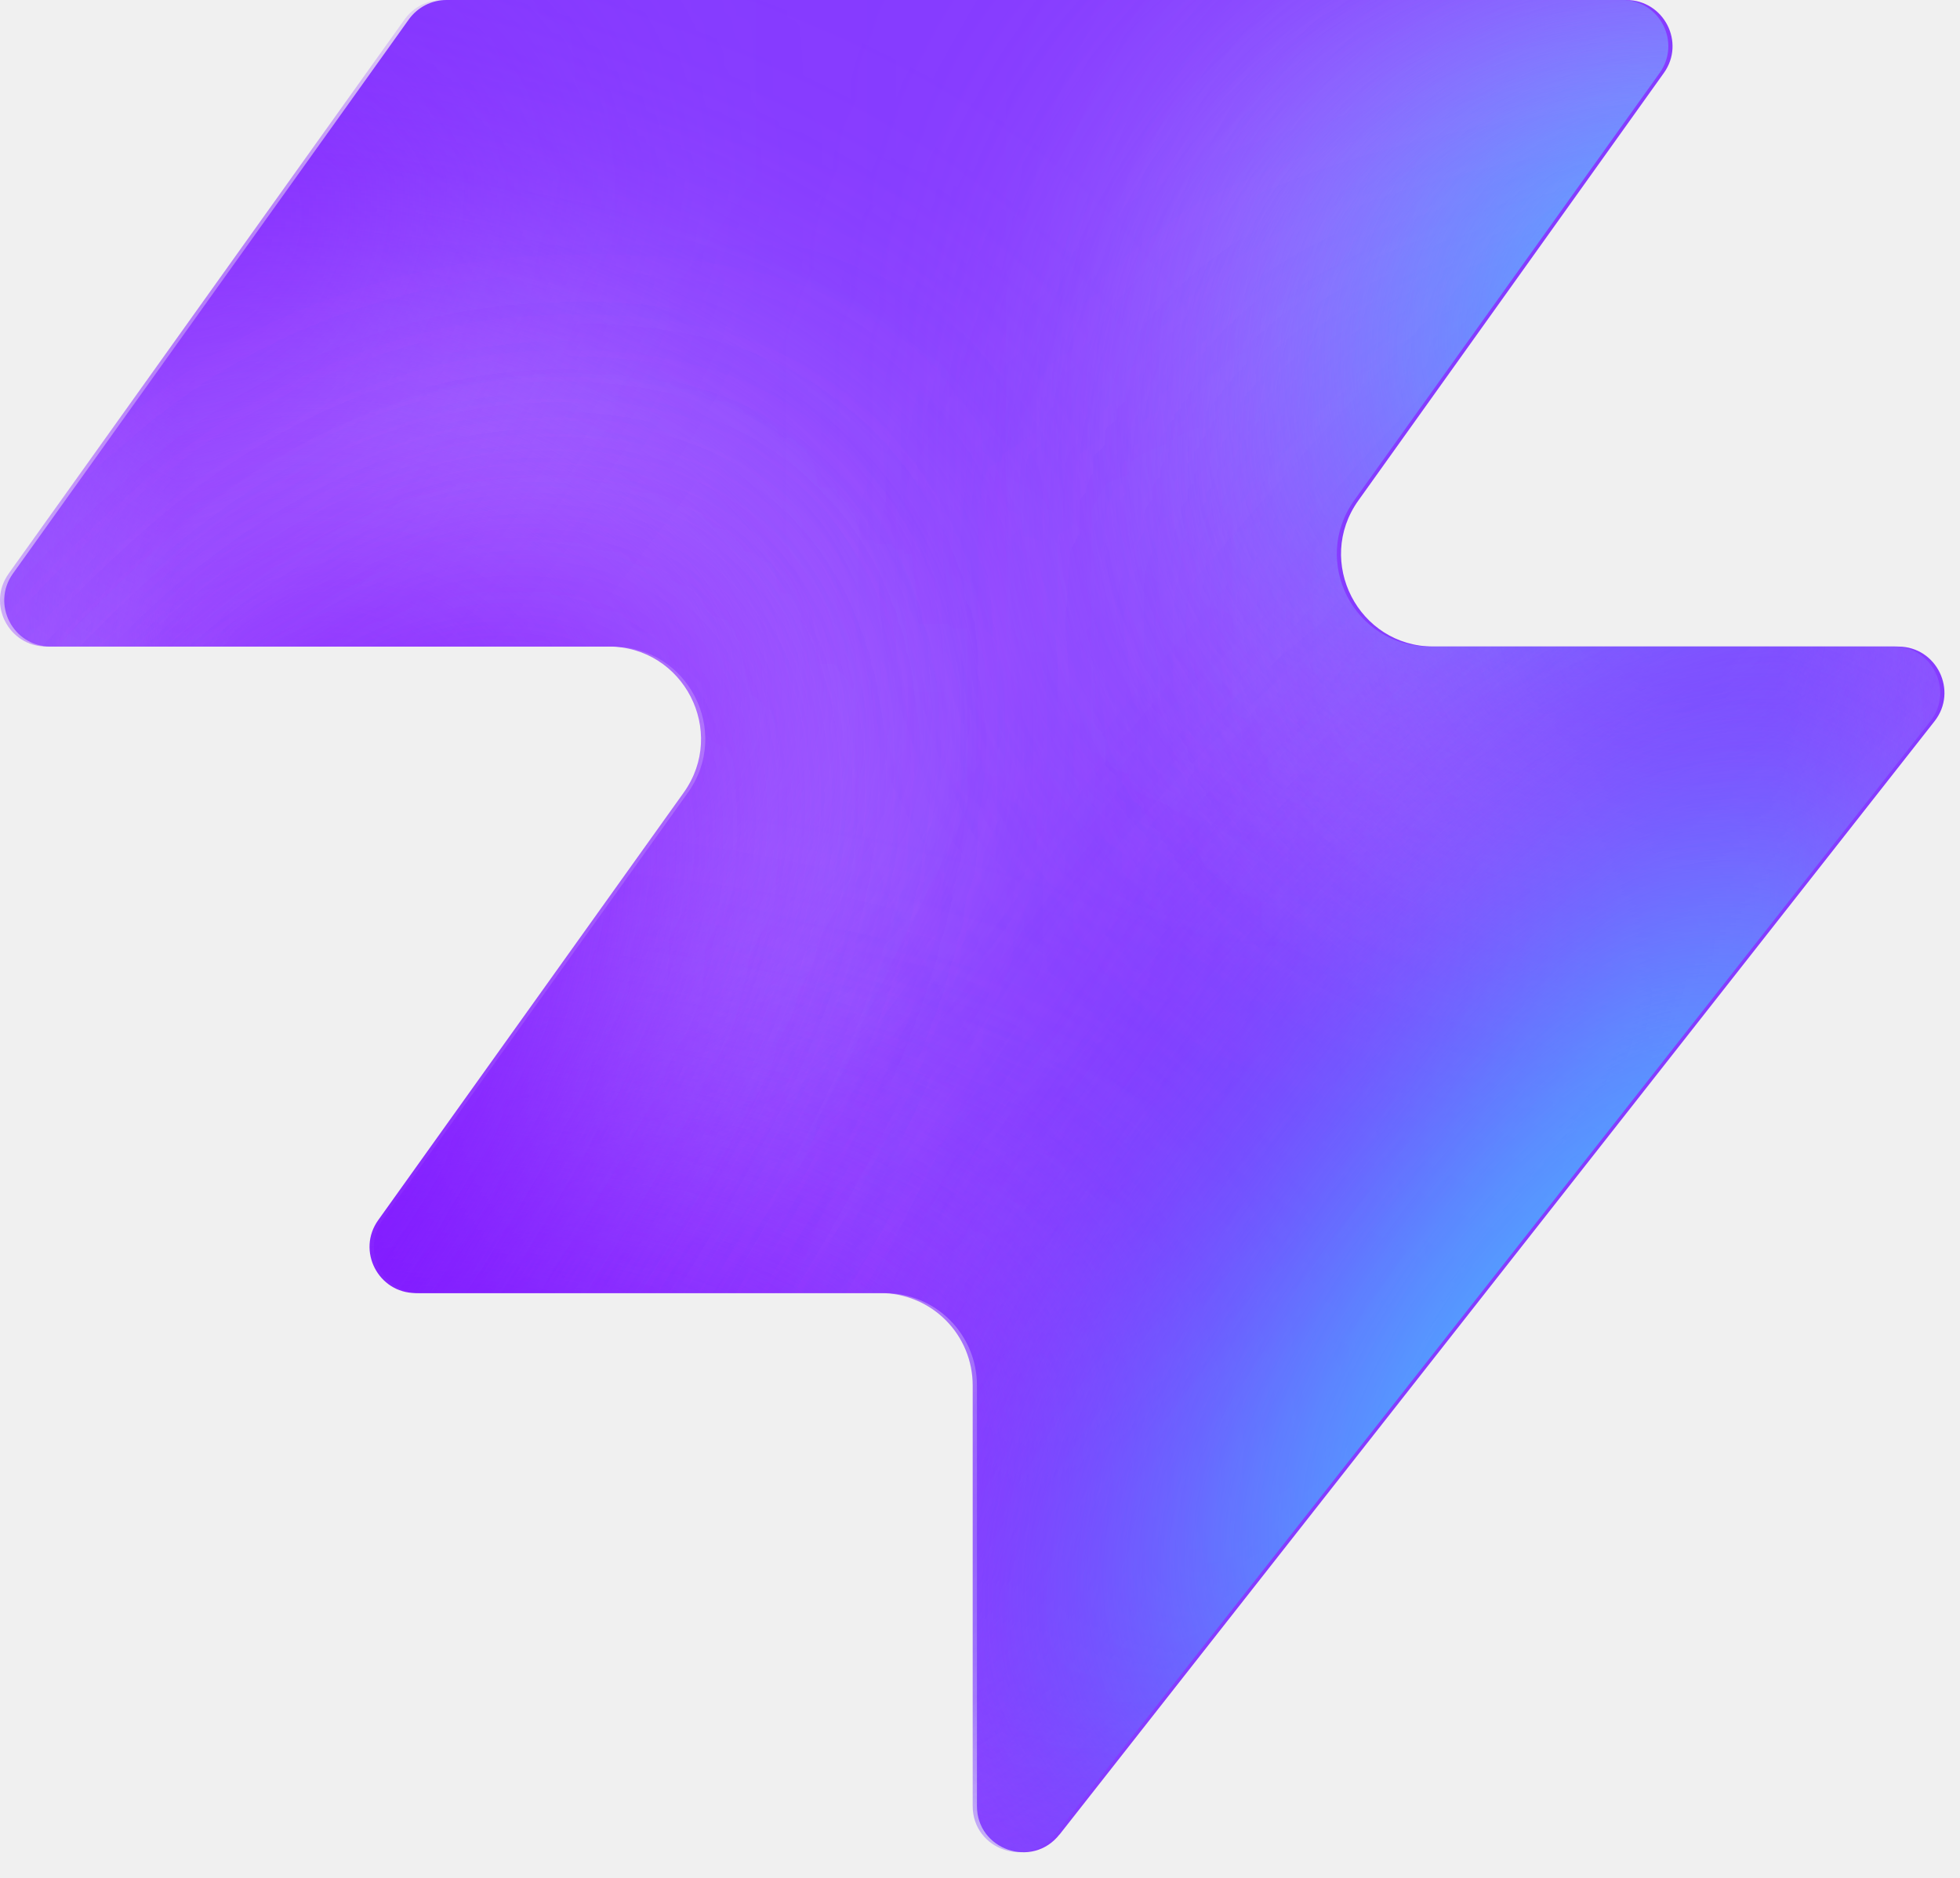
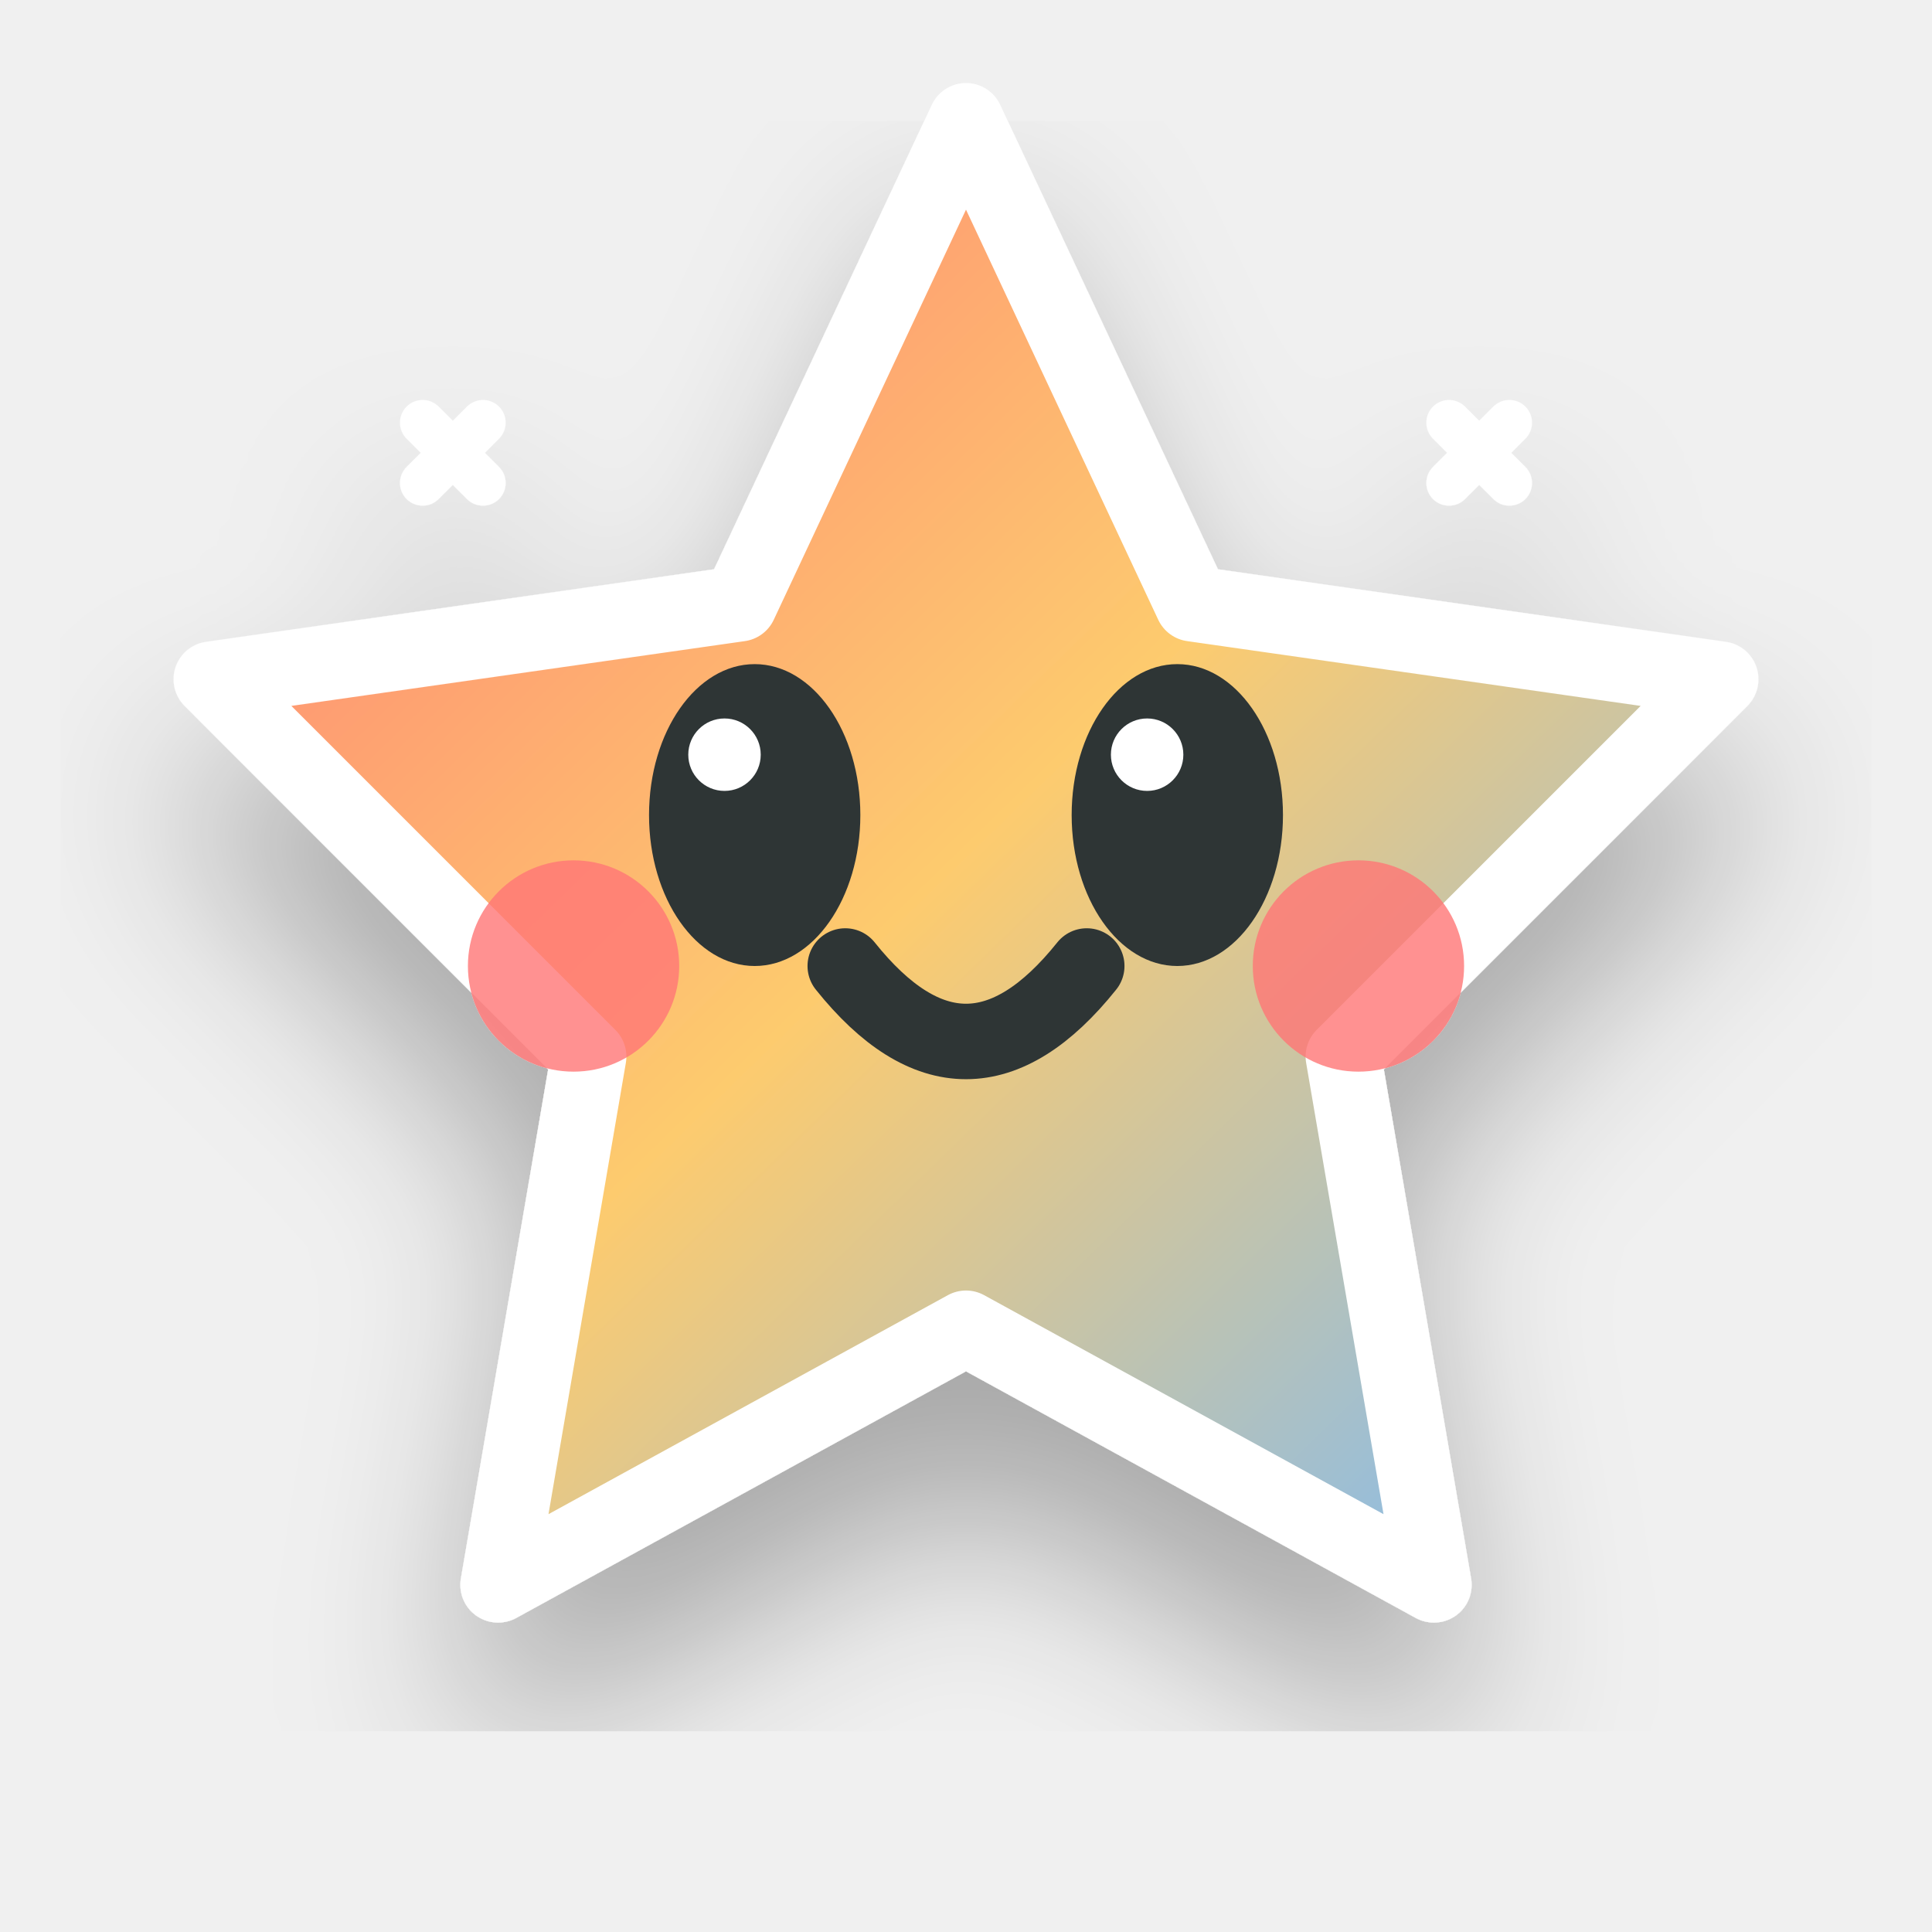
- <svg xmlns="http://www.w3.org/2000/svg" width="48" height="46" fill="none" viewBox="0 0 48 46">
-   <path fill="#863bff" d="M25.946 44.938c-.664.845-2.021.375-2.021-.698V33.937a2.26 2.26 0 0 0-2.262-2.262H10.287c-.92 0-1.456-1.04-.92-1.788l7.48-10.471c1.07-1.497 0-3.578-1.842-3.578H1.237c-.92 0-1.456-1.04-.92-1.788L10.013.474c.214-.297.556-.474.92-.474h28.894c.92 0 1.456 1.04.92 1.788l-7.48 10.471c-1.07 1.498 0 3.579 1.842 3.579h11.377c.943 0 1.473 1.088.89 1.83L25.947 44.94z" style="fill:#863bff;fill:color(display-p3 .525 .23 1);fill-opacity:1" />
-   <mask id="a" width="48" height="46" x="0" y="0" maskUnits="userSpaceOnUse" style="mask-type:alpha">
-     <path fill="#000" d="M25.842 44.938c-.664.844-2.021.375-2.021-.698V33.937a2.26 2.26 0 0 0-2.262-2.262H10.183c-.92 0-1.456-1.04-.92-1.788l7.48-10.471c1.07-1.498 0-3.579-1.842-3.579H1.133c-.92 0-1.456-1.04-.92-1.787L9.91.473c.214-.297.556-.474.92-.474h28.894c.92 0 1.456 1.04.92 1.788l-7.48 10.471c-1.07 1.498 0 3.578 1.842 3.578h11.377c.943 0 1.473 1.088.89 1.832L25.843 44.94z" style="fill:#000;fill-opacity:1" />
-   </mask>
-   <g mask="url(#a)">
-     <g filter="url(#b)">
-       <ellipse cx="5.508" cy="14.704" fill="#ede6ff" rx="5.508" ry="14.704" style="fill:#ede6ff;fill:color(display-p3 .927 .903 1);fill-opacity:1" transform="matrix(.00324 1 1 -.00324 -4.47 31.516)" />
-     </g>
-     <g filter="url(#c)">
-       <ellipse cx="10.399" cy="29.851" fill="#ede6ff" rx="10.399" ry="29.851" style="fill:#ede6ff;fill:color(display-p3 .927 .903 1);fill-opacity:1" transform="matrix(.00324 1 1 -.00324 -39.328 7.883)" />
-     </g>
-     <g filter="url(#d)">
-       <ellipse cx="5.508" cy="30.487" fill="#7e14ff" rx="5.508" ry="30.487" style="fill:#7e14ff;fill:color(display-p3 .492 .077 1);fill-opacity:1" transform="rotate(89.814 -25.913 -14.639)scale(1 -1)" />
-     </g>
-     <g filter="url(#e)">
-       <ellipse cx="5.508" cy="30.599" fill="#7e14ff" rx="5.508" ry="30.599" style="fill:#7e14ff;fill:color(display-p3 .492 .077 1);fill-opacity:1" transform="rotate(89.814 -32.644 -3.334)scale(1 -1)" />
-     </g>
-     <g filter="url(#f)">
-       <ellipse cx="5.508" cy="30.599" fill="#7e14ff" rx="5.508" ry="30.599" style="fill:#7e14ff;fill:color(display-p3 .492 .077 1);fill-opacity:1" transform="matrix(.00324 1 1 -.00324 -34.34 30.47)" />
-     </g>
-     <g filter="url(#g)">
-       <ellipse cx="14.072" cy="22.078" fill="#ede6ff" rx="14.072" ry="22.078" style="fill:#ede6ff;fill:color(display-p3 .927 .903 1);fill-opacity:1" transform="rotate(93.35 24.506 48.493)scale(-1 1)" />
-     </g>
-     <g filter="url(#h)">
-       <ellipse cx="3.47" cy="21.501" fill="#7e14ff" rx="3.47" ry="21.501" style="fill:#7e14ff;fill:color(display-p3 .492 .077 1);fill-opacity:1" transform="rotate(89.009 28.708 47.59)scale(-1 1)" />
-     </g>
-     <g filter="url(#i)">
-       <ellipse cx="3.47" cy="21.501" fill="#7e14ff" rx="3.47" ry="21.501" style="fill:#7e14ff;fill:color(display-p3 .492 .077 1);fill-opacity:1" transform="rotate(89.009 28.708 47.59)scale(-1 1)" />
-     </g>
-     <g filter="url(#j)">
-       <ellipse cx=".387" cy="8.972" fill="#7e14ff" rx="4.407" ry="29.108" style="fill:#7e14ff;fill:color(display-p3 .492 .077 1);fill-opacity:1" transform="rotate(39.51 .387 8.972)" />
-     </g>
-     <g filter="url(#k)">
-       <ellipse cx="47.523" cy="-6.092" fill="#7e14ff" rx="4.407" ry="29.108" style="fill:#7e14ff;fill:color(display-p3 .492 .077 1);fill-opacity:1" transform="rotate(37.892 47.523 -6.092)" />
-     </g>
-     <g filter="url(#l)">
-       <ellipse cx="41.412" cy="6.333" fill="#47bfff" rx="5.971" ry="9.665" style="fill:#47bfff;fill:color(display-p3 .28 .748 1);fill-opacity:1" transform="rotate(37.892 41.412 6.333)" />
-     </g>
-     <g filter="url(#m)">
-       <ellipse cx="-1.879" cy="38.332" fill="#7e14ff" rx="4.407" ry="29.108" style="fill:#7e14ff;fill:color(display-p3 .492 .077 1);fill-opacity:1" transform="rotate(37.892 -1.88 38.332)" />
-     </g>
-     <g filter="url(#n)">
-       <ellipse cx="-1.879" cy="38.332" fill="#7e14ff" rx="4.407" ry="29.108" style="fill:#7e14ff;fill:color(display-p3 .492 .077 1);fill-opacity:1" transform="rotate(37.892 -1.88 38.332)" />
-     </g>
-     <g filter="url(#o)">
-       <ellipse cx="35.651" cy="29.907" fill="#7e14ff" rx="4.407" ry="29.108" style="fill:#7e14ff;fill:color(display-p3 .492 .077 1);fill-opacity:1" transform="rotate(37.892 35.651 29.907)" />
-     </g>
-     <g filter="url(#p)">
-       <ellipse cx="38.418" cy="32.4" fill="#47bfff" rx="5.971" ry="15.297" style="fill:#47bfff;fill:color(display-p3 .28 .748 1);fill-opacity:1" transform="rotate(37.892 38.418 32.4)" />
-     </g>
-   </g>
+ <svg xmlns="http://www.w3.org/2000/svg" viewBox="0 0 64 64" width="100%" height="100%">
  <defs>
-     <filter id="b" width="60.045" height="41.654" x="-19.77" y="16.149" color-interpolation-filters="sRGB" filterUnits="userSpaceOnUse">
-       <feFlood flood-opacity="0" result="BackgroundImageFix" />
-       <feBlend in="SourceGraphic" in2="BackgroundImageFix" result="shape" />
-       <feGaussianBlur result="effect1_foregroundBlur_2002_17158" stdDeviation="7.659" />
-     </filter>
-     <filter id="c" width="90.34" height="51.437" x="-54.613" y="-7.533" color-interpolation-filters="sRGB" filterUnits="userSpaceOnUse">
-       <feFlood flood-opacity="0" result="BackgroundImageFix" />
-       <feBlend in="SourceGraphic" in2="BackgroundImageFix" result="shape" />
-       <feGaussianBlur result="effect1_foregroundBlur_2002_17158" stdDeviation="7.659" />
-     </filter>
-     <filter id="d" width="79.355" height="29.4" x="-49.64" y="2.03" color-interpolation-filters="sRGB" filterUnits="userSpaceOnUse">
-       <feFlood flood-opacity="0" result="BackgroundImageFix" />
-       <feBlend in="SourceGraphic" in2="BackgroundImageFix" result="shape" />
-       <feGaussianBlur result="effect1_foregroundBlur_2002_17158" stdDeviation="4.596" />
-     </filter>
-     <filter id="e" width="79.579" height="29.4" x="-45.045" y="20.029" color-interpolation-filters="sRGB" filterUnits="userSpaceOnUse">
-       <feFlood flood-opacity="0" result="BackgroundImageFix" />
-       <feBlend in="SourceGraphic" in2="BackgroundImageFix" result="shape" />
-       <feGaussianBlur result="effect1_foregroundBlur_2002_17158" stdDeviation="4.596" />
-     </filter>
-     <filter id="f" width="79.579" height="29.4" x="-43.513" y="21.178" color-interpolation-filters="sRGB" filterUnits="userSpaceOnUse">
-       <feFlood flood-opacity="0" result="BackgroundImageFix" />
-       <feBlend in="SourceGraphic" in2="BackgroundImageFix" result="shape" />
-       <feGaussianBlur result="effect1_foregroundBlur_2002_17158" stdDeviation="4.596" />
-     </filter>
-     <filter id="g" width="74.749" height="58.852" x="15.756" y="-17.901" color-interpolation-filters="sRGB" filterUnits="userSpaceOnUse">
-       <feFlood flood-opacity="0" result="BackgroundImageFix" />
-       <feBlend in="SourceGraphic" in2="BackgroundImageFix" result="shape" />
-       <feGaussianBlur result="effect1_foregroundBlur_2002_17158" stdDeviation="7.659" />
-     </filter>
-     <filter id="h" width="61.377" height="25.362" x="23.548" y="2.284" color-interpolation-filters="sRGB" filterUnits="userSpaceOnUse">
-       <feFlood flood-opacity="0" result="BackgroundImageFix" />
-       <feBlend in="SourceGraphic" in2="BackgroundImageFix" result="shape" />
-       <feGaussianBlur result="effect1_foregroundBlur_2002_17158" stdDeviation="4.596" />
-     </filter>
-     <filter id="i" width="61.377" height="25.362" x="23.548" y="2.284" color-interpolation-filters="sRGB" filterUnits="userSpaceOnUse">
-       <feFlood flood-opacity="0" result="BackgroundImageFix" />
-       <feBlend in="SourceGraphic" in2="BackgroundImageFix" result="shape" />
-       <feGaussianBlur result="effect1_foregroundBlur_2002_17158" stdDeviation="4.596" />
-     </filter>
-     <filter id="j" width="56.045" height="63.649" x="-27.636" y="-22.853" color-interpolation-filters="sRGB" filterUnits="userSpaceOnUse">
-       <feFlood flood-opacity="0" result="BackgroundImageFix" />
-       <feBlend in="SourceGraphic" in2="BackgroundImageFix" result="shape" />
-       <feGaussianBlur result="effect1_foregroundBlur_2002_17158" stdDeviation="4.596" />
-     </filter>
-     <filter id="k" width="54.814" height="64.646" x="20.116" y="-38.415" color-interpolation-filters="sRGB" filterUnits="userSpaceOnUse">
-       <feFlood flood-opacity="0" result="BackgroundImageFix" />
-       <feBlend in="SourceGraphic" in2="BackgroundImageFix" result="shape" />
-       <feGaussianBlur result="effect1_foregroundBlur_2002_17158" stdDeviation="4.596" />
-     </filter>
-     <filter id="l" width="33.541" height="35.313" x="24.641" y="-11.323" color-interpolation-filters="sRGB" filterUnits="userSpaceOnUse">
-       <feFlood flood-opacity="0" result="BackgroundImageFix" />
-       <feBlend in="SourceGraphic" in2="BackgroundImageFix" result="shape" />
-       <feGaussianBlur result="effect1_foregroundBlur_2002_17158" stdDeviation="4.596" />
-     </filter>
-     <filter id="m" width="54.814" height="64.646" x="-29.286" y="6.009" color-interpolation-filters="sRGB" filterUnits="userSpaceOnUse">
-       <feFlood flood-opacity="0" result="BackgroundImageFix" />
-       <feBlend in="SourceGraphic" in2="BackgroundImageFix" result="shape" />
-       <feGaussianBlur result="effect1_foregroundBlur_2002_17158" stdDeviation="4.596" />
-     </filter>
-     <filter id="n" width="54.814" height="64.646" x="-29.286" y="6.009" color-interpolation-filters="sRGB" filterUnits="userSpaceOnUse">
-       <feFlood flood-opacity="0" result="BackgroundImageFix" />
-       <feBlend in="SourceGraphic" in2="BackgroundImageFix" result="shape" />
-       <feGaussianBlur result="effect1_foregroundBlur_2002_17158" stdDeviation="4.596" />
-     </filter>
-     <filter id="o" width="54.814" height="64.646" x="8.244" y="-2.416" color-interpolation-filters="sRGB" filterUnits="userSpaceOnUse">
-       <feFlood flood-opacity="0" result="BackgroundImageFix" />
-       <feBlend in="SourceGraphic" in2="BackgroundImageFix" result="shape" />
-       <feGaussianBlur result="effect1_foregroundBlur_2002_17158" stdDeviation="4.596" />
-     </filter>
-     <filter id="p" width="39.409" height="43.623" x="18.713" y="10.588" color-interpolation-filters="sRGB" filterUnits="userSpaceOnUse">
-       <feFlood flood-opacity="0" result="BackgroundImageFix" />
-       <feBlend in="SourceGraphic" in2="BackgroundImageFix" result="shape" />
-       <feGaussianBlur result="effect1_foregroundBlur_2002_17158" stdDeviation="4.596" />
+     <linearGradient id="grad" x1="0%" y1="0%" x2="100%" y2="100%">
+       <stop offset="0%" style="stop-color:#ff7675;stop-opacity:1" />
+       <stop offset="50%" style="stop-color:#fdcb6e;stop-opacity:1" />
+       <stop offset="100%" style="stop-color:#74b9ff;stop-opacity:1" />
+     </linearGradient>
+     <filter id="shadow" x="-10%" y="-10%" width="120%" height="120%">
+       <feDropShadow dx="0" dy="4" stdDeviation="3" flood-opacity="0.3" />
    </filter>
  </defs>
+   <g filter="url(#shadow)">
+     <path d="M32,4 L39.5,20 L57,22.5 L44.5,35 L47.5,52.5 L32,44 L16.5,52.5 L19.5,35 L7,22.5 L24.5,20 Z" fill="url(#grad)" stroke="#ffffff" stroke-width="2.5" stroke-linejoin="round" />
+     <ellipse cx="25" cy="27" rx="3.5" ry="5" fill="#2d3436" />
+     <circle cx="24" cy="25" r="1.2" fill="#ffffff" />
+     <ellipse cx="39" cy="27" rx="3.5" ry="5" fill="#2d3436" />
+     <circle cx="38" cy="25" r="1.2" fill="#ffffff" />
+     <circle cx="19" cy="32" r="3.5" fill="#ff7675" opacity="0.8" />
+     <circle cx="45" cy="32" r="3.5" fill="#ff7675" opacity="0.8" />
+     <path d="M28,32 Q32,37 36,32" fill="none" stroke="#2d3436" stroke-width="2.5" stroke-linecap="round" />
+     <path d="M14,14 L16,16 M16,14 L14,16" stroke="#ffffff" stroke-width="1.5" stroke-linecap="round" />
+     <path d="M48,14 L50,16 M50,14 L48,16" stroke="#ffffff" stroke-width="1.5" stroke-linecap="round" />
+   </g>
</svg>
